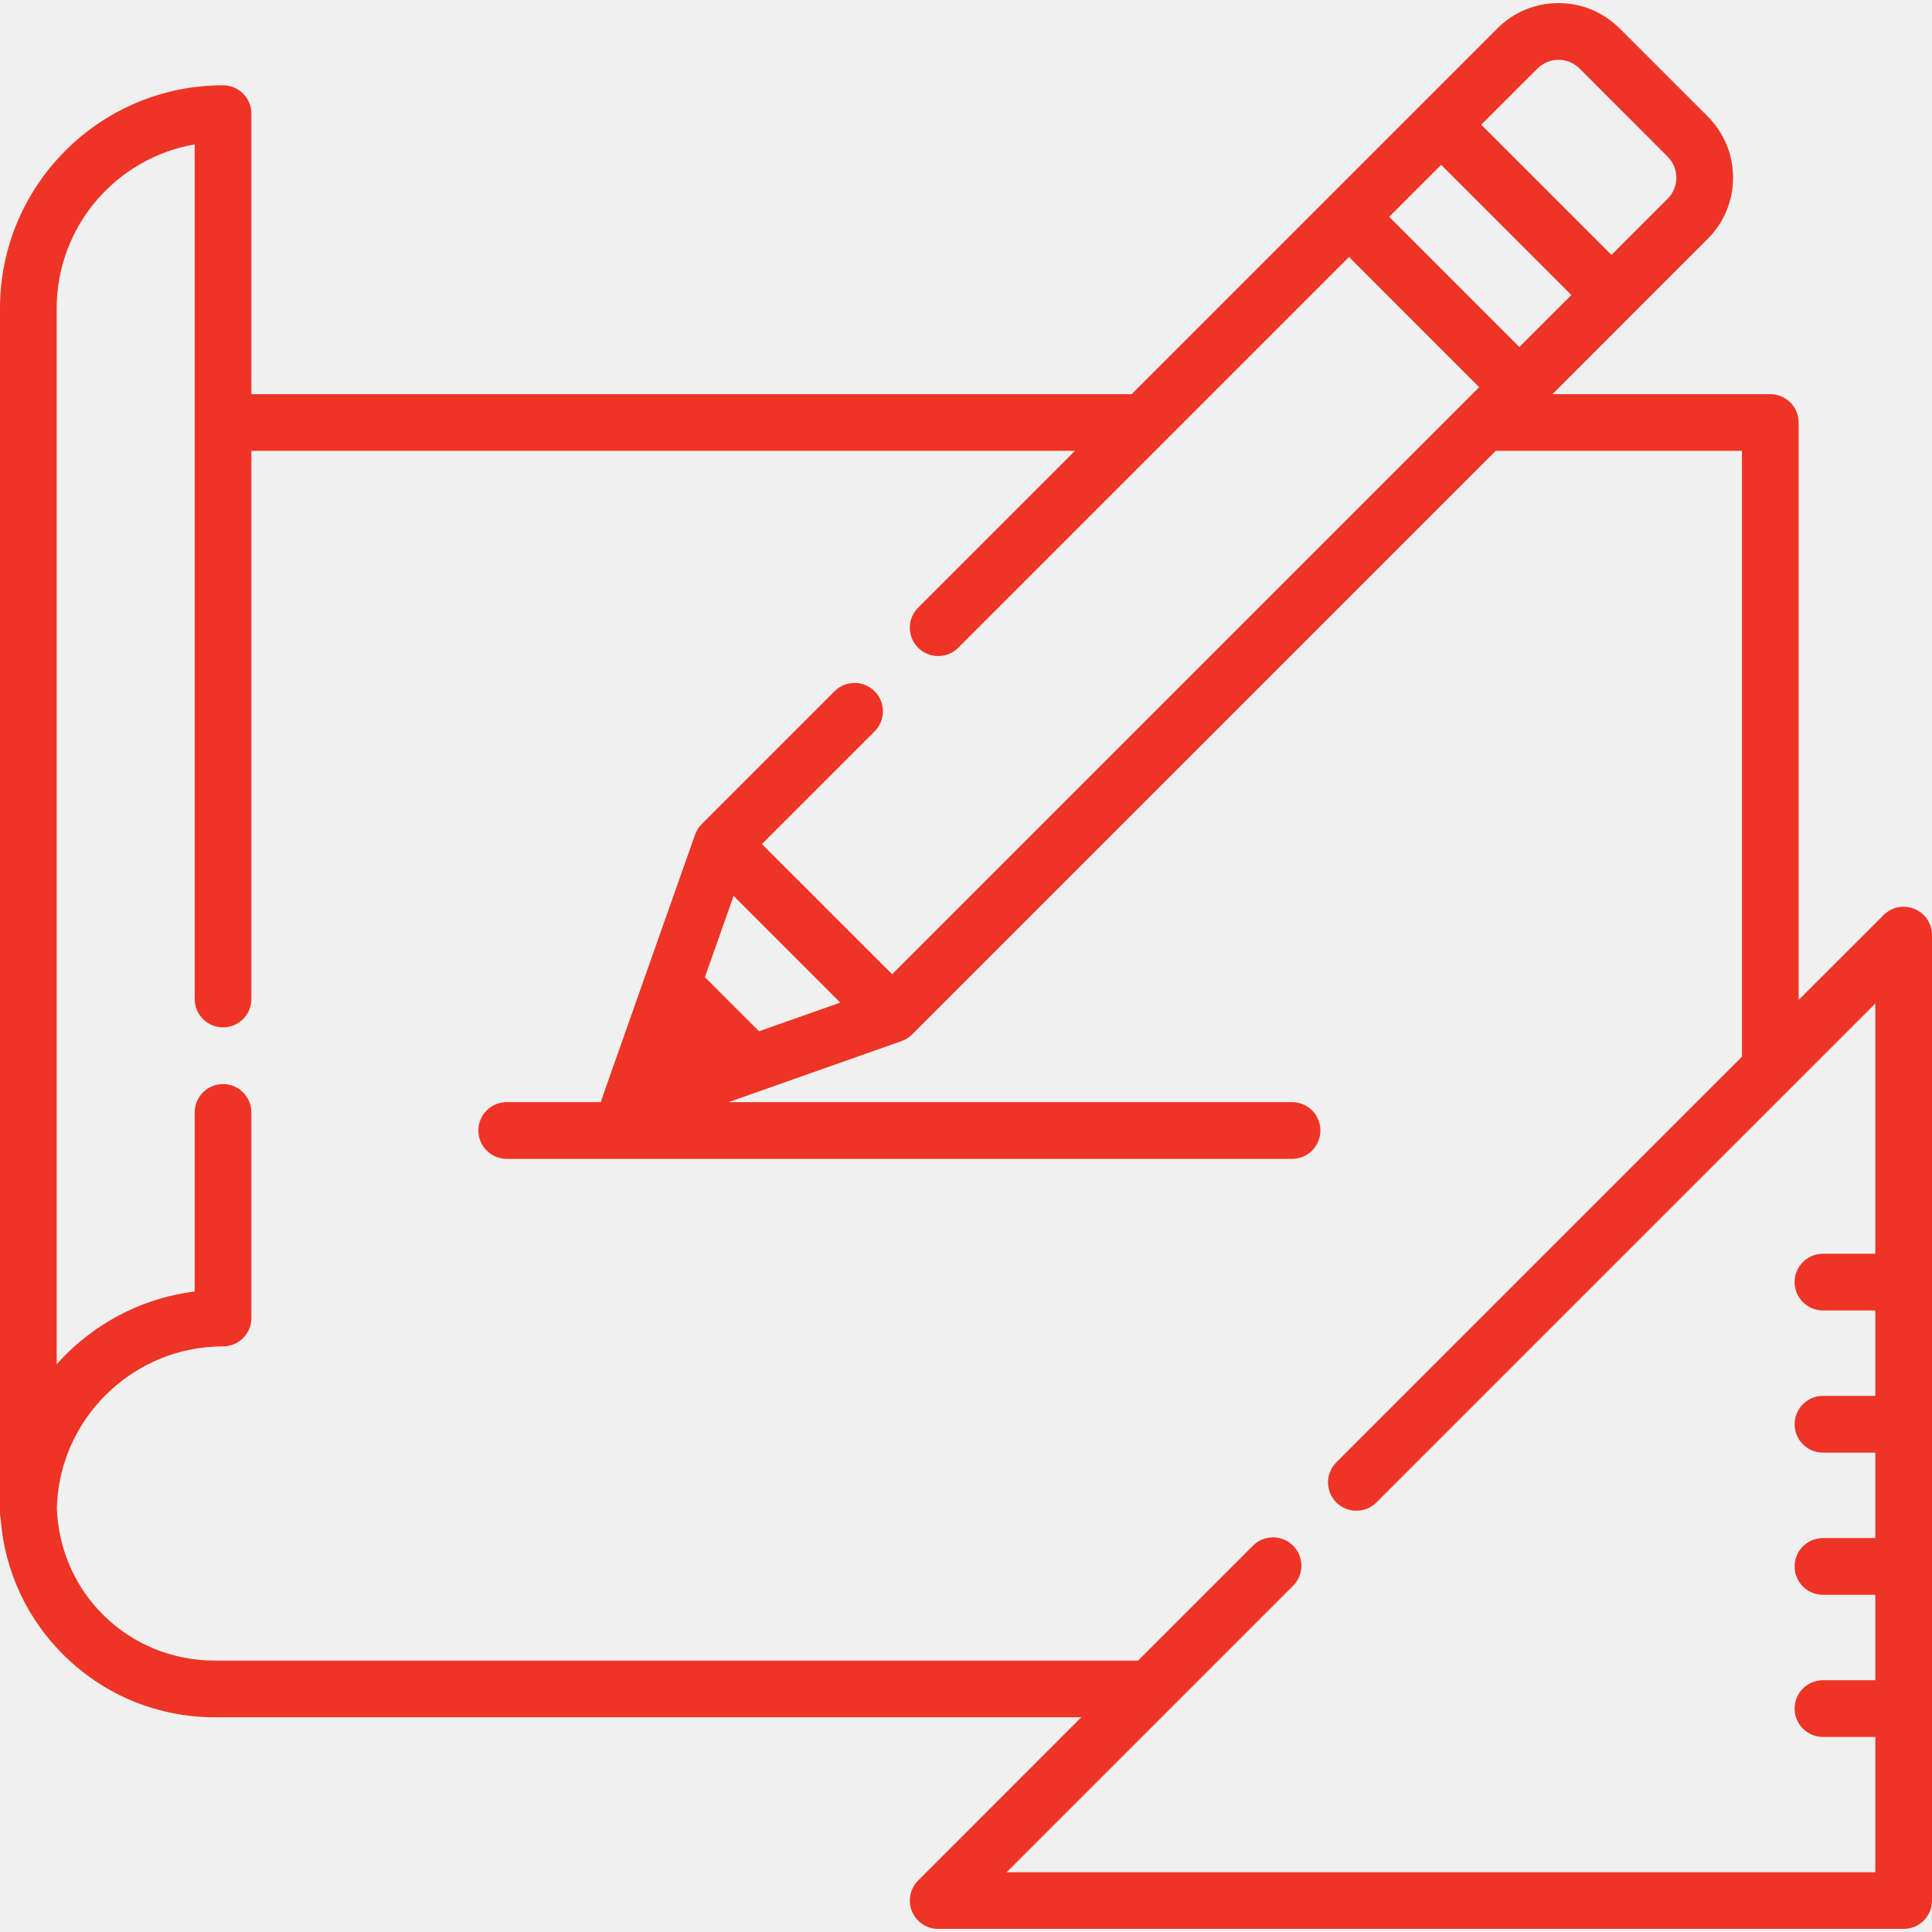
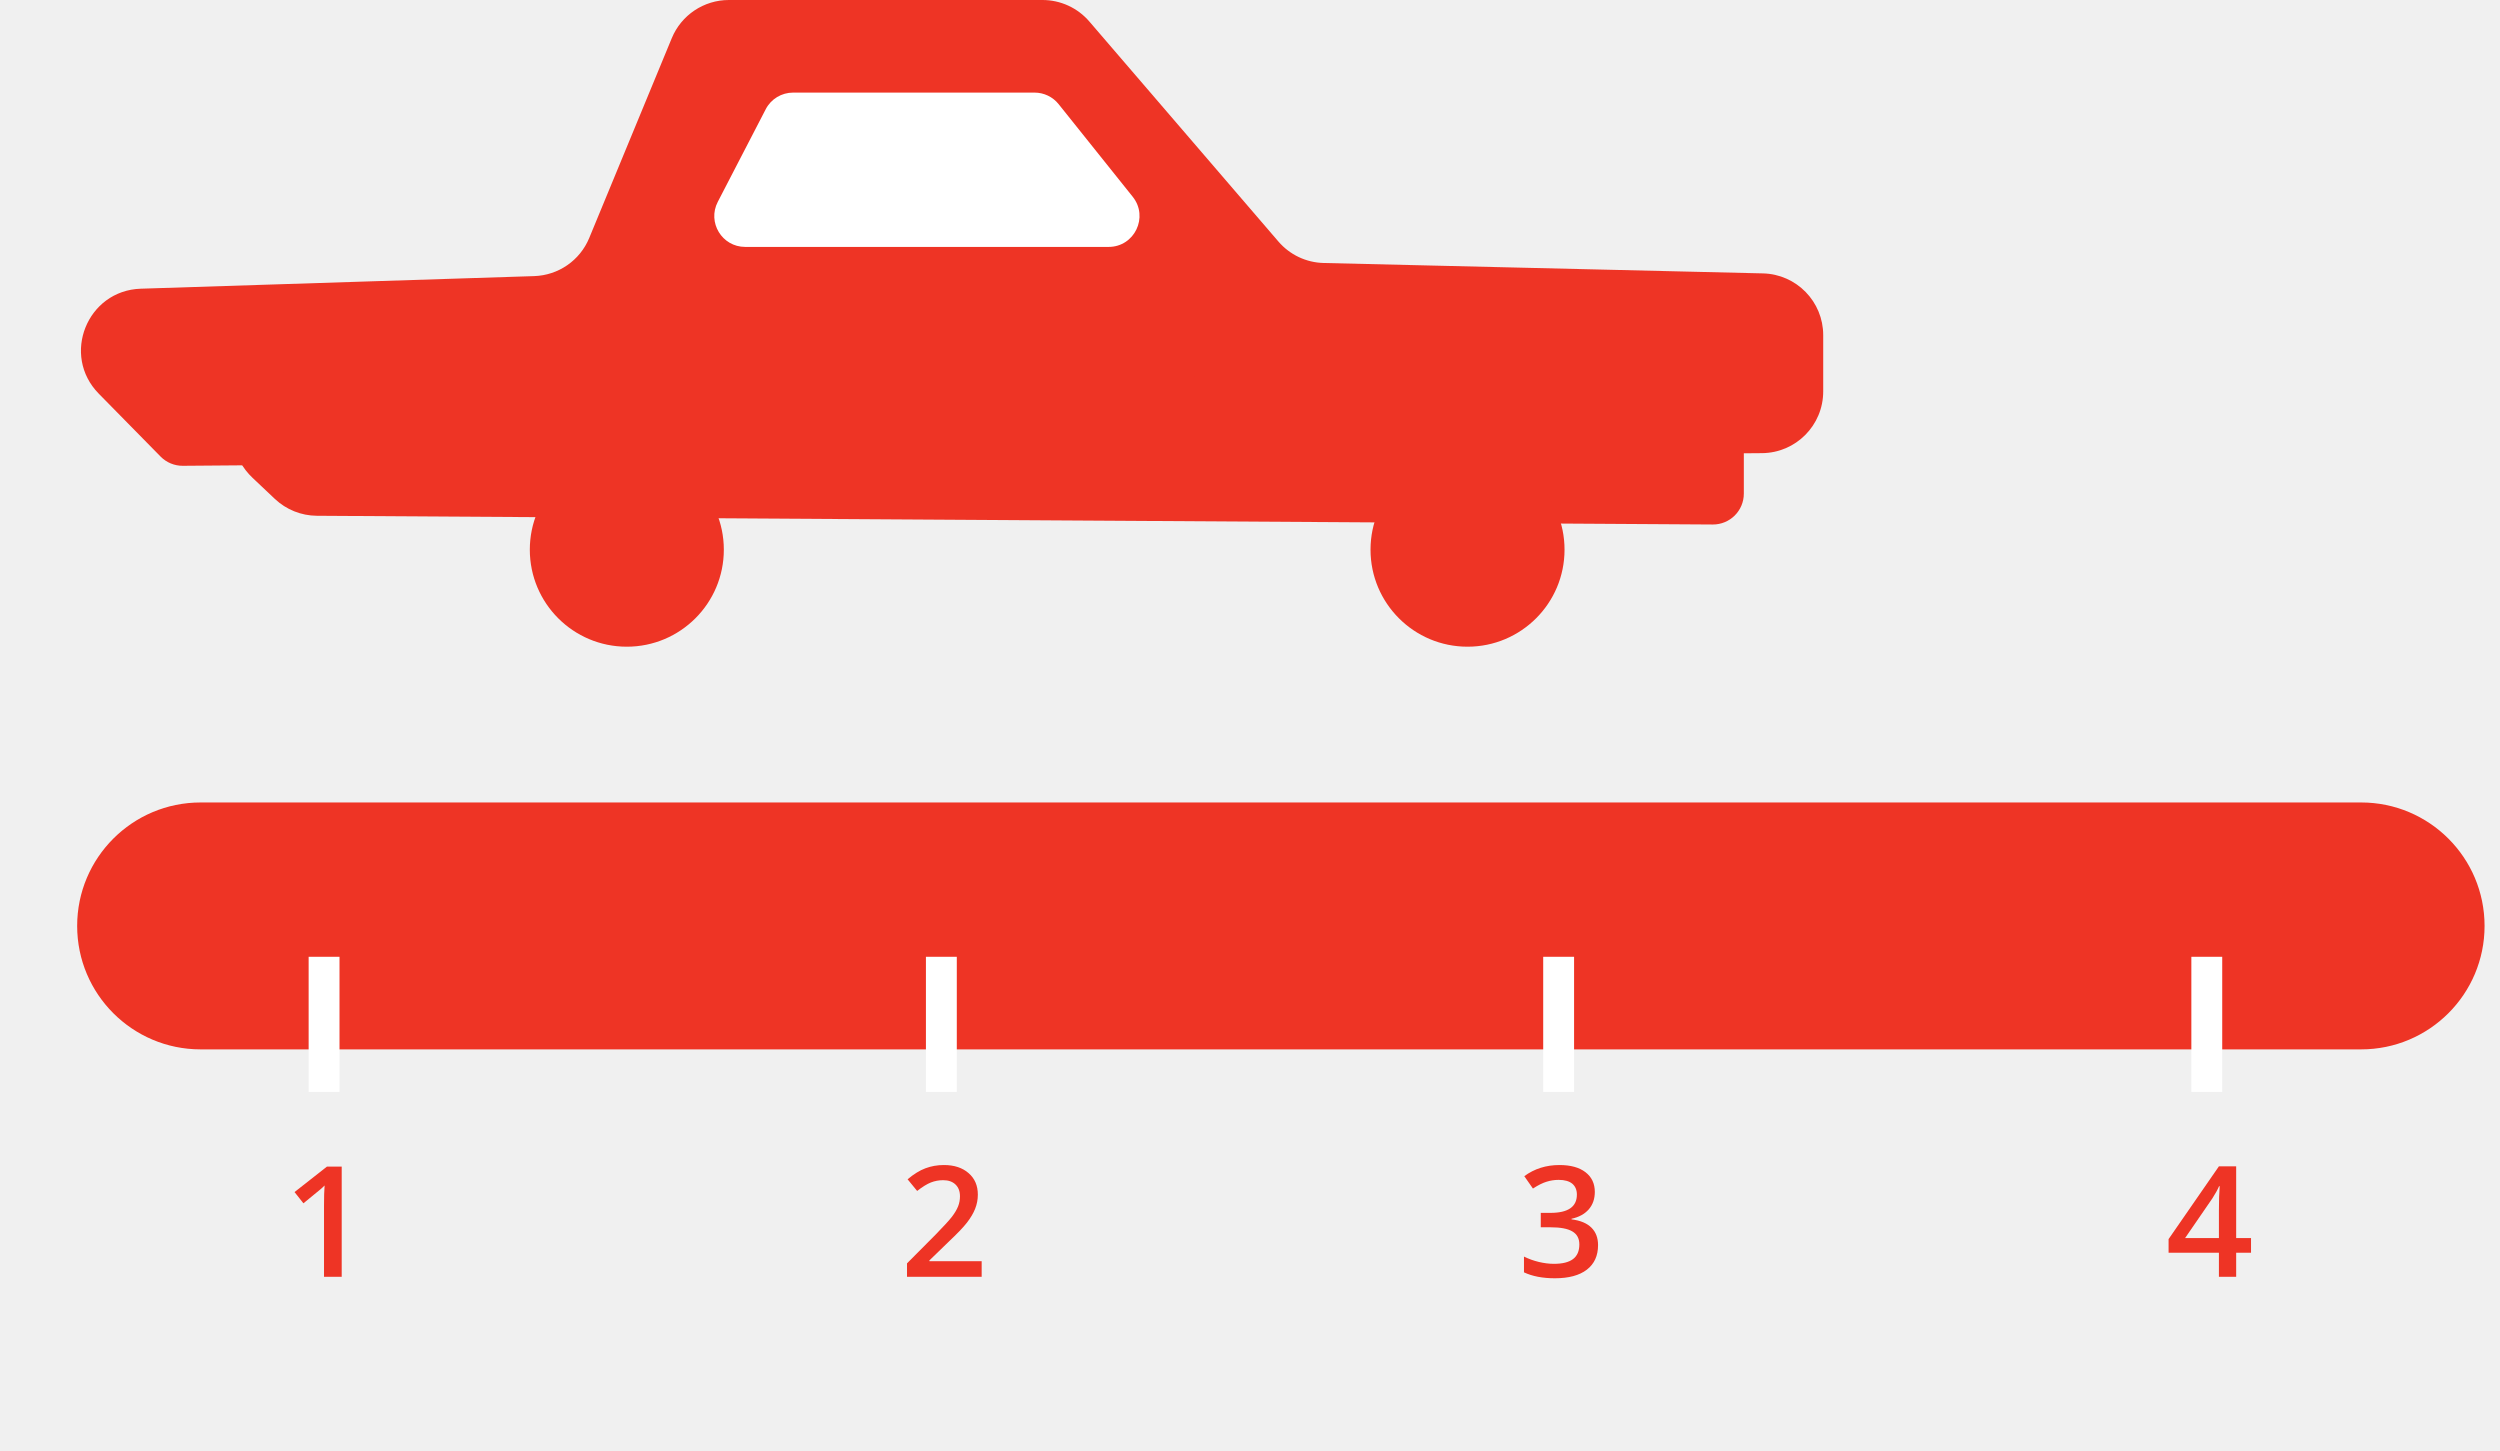
- <svg xmlns="http://www.w3.org/2000/svg" width="35" height="35" viewBox="0 0 35 35" fill="none">
-   <path d="M34.683 16.466C34.491 16.386 34.27 16.43 34.123 16.577L32.584 18.115V7.654C32.584 7.371 32.355 7.141 32.071 7.141H28.124L29.556 5.708L30.938 4.326C31.233 4.031 31.396 3.637 31.396 3.219C31.396 2.8 31.233 2.407 30.938 2.111L29.341 0.515C29.045 0.219 28.652 0.056 28.234 0.056C27.815 0.056 27.422 0.219 27.126 0.515L25.745 1.896L24.076 3.565L20.5 7.141H4.554V2.058C4.554 1.775 4.324 1.545 4.04 1.545C1.813 1.545 0 3.357 0 5.585V27.404C0 27.442 0.004 27.479 0.012 27.515C0.083 28.46 0.492 29.339 1.176 30.005C1.906 30.718 2.871 31.11 3.892 31.11H19.589L16.633 34.067C16.486 34.214 16.442 34.435 16.522 34.627C16.601 34.819 16.788 34.944 16.996 34.944H34.486C34.77 34.944 35 34.714 35 34.43V16.94C35 16.732 34.875 16.545 34.683 16.466ZM27.853 1.241C28.063 1.031 28.405 1.031 28.615 1.241L30.211 2.838C30.421 3.048 30.421 3.39 30.211 3.6L29.193 4.618L26.834 2.259L27.853 1.241ZM26.108 2.986L28.467 5.345L27.524 6.287L25.166 3.928L26.108 2.986ZM33.973 22.713H33.025C32.741 22.713 32.511 22.943 32.511 23.226C32.511 23.51 32.741 23.74 33.025 23.74H33.973V25.288H33.025C32.741 25.288 32.511 25.518 32.511 25.802C32.511 26.086 32.741 26.316 33.025 26.316H33.973V27.864H33.025C32.741 27.864 32.511 28.093 32.511 28.377C32.511 28.661 32.741 28.891 33.025 28.891H33.973V30.439H33.025C32.741 30.439 32.511 30.669 32.511 30.953C32.511 31.236 32.741 31.466 33.025 31.466H33.973V33.917H18.236L23.425 28.728C23.626 28.527 23.626 28.202 23.425 28.001C23.402 27.978 23.378 27.958 23.352 27.94C23.152 27.803 22.877 27.824 22.699 28.001L20.617 30.083H3.892C2.334 30.083 1.079 28.867 1.03 27.311C1.033 27.214 1.04 27.117 1.053 27.021L1.053 27.02C1.059 26.974 1.065 26.929 1.073 26.884C1.074 26.879 1.075 26.874 1.076 26.869C1.083 26.828 1.091 26.789 1.1 26.749C1.103 26.738 1.105 26.727 1.108 26.716C1.116 26.682 1.124 26.649 1.133 26.615C1.138 26.597 1.143 26.579 1.148 26.561C1.156 26.535 1.164 26.509 1.172 26.483C1.18 26.458 1.189 26.432 1.198 26.407C1.204 26.389 1.21 26.371 1.217 26.353C1.23 26.32 1.243 26.286 1.256 26.253C1.26 26.244 1.264 26.234 1.268 26.225C1.286 26.184 1.304 26.143 1.323 26.103L1.326 26.098C1.728 25.267 2.5 24.647 3.428 24.454C3.43 24.454 3.433 24.453 3.436 24.453C3.478 24.444 3.521 24.436 3.564 24.429C3.571 24.428 3.579 24.427 3.586 24.426C3.625 24.42 3.664 24.415 3.704 24.411C3.715 24.41 3.726 24.408 3.737 24.407C3.775 24.403 3.813 24.4 3.852 24.398C3.864 24.397 3.876 24.396 3.888 24.395C3.939 24.393 3.989 24.391 4.04 24.391C4.324 24.391 4.554 24.162 4.554 23.878V20.153C4.554 19.869 4.324 19.639 4.04 19.639C3.757 19.639 3.527 19.869 3.527 20.153V23.396C2.659 23.506 1.854 23.893 1.219 24.513C1.152 24.578 1.089 24.646 1.027 24.715V5.585C1.027 4.099 2.109 2.86 3.527 2.616V7.654V18.098C3.527 18.382 3.757 18.612 4.04 18.612C4.324 18.612 4.554 18.382 4.554 18.098V8.168H19.473L16.633 11.008C16.432 11.209 16.432 11.534 16.633 11.735C16.834 11.935 17.159 11.935 17.359 11.735L21.076 8.018L24.439 4.655L26.797 7.014L26.521 7.29L16.162 17.649L13.803 15.291L15.845 13.249C16.045 13.048 16.045 12.723 15.845 12.523C15.644 12.322 15.319 12.322 15.118 12.523L12.713 14.928C12.7 14.941 12.688 14.954 12.677 14.968C12.673 14.973 12.67 14.978 12.666 14.982C12.659 14.992 12.652 15.002 12.645 15.012C12.642 15.018 12.638 15.024 12.635 15.03C12.629 15.04 12.623 15.049 12.619 15.059C12.615 15.066 12.612 15.072 12.609 15.079C12.605 15.089 12.601 15.099 12.597 15.109C12.595 15.113 12.594 15.116 12.592 15.12L11.591 17.955L10.909 19.888C10.9 19.914 10.893 19.94 10.889 19.966H9.18C8.896 19.966 8.666 20.196 8.666 20.48C8.666 20.764 8.896 20.994 9.18 20.994H23.407C23.691 20.994 23.92 20.764 23.92 20.48C23.92 20.196 23.691 19.966 23.407 19.966H13.2L16.333 18.86C16.335 18.86 16.338 18.858 16.34 18.857C16.352 18.853 16.364 18.848 16.376 18.842C16.381 18.84 16.386 18.838 16.39 18.836C16.403 18.83 16.415 18.823 16.427 18.816C16.43 18.813 16.434 18.811 16.438 18.809C16.451 18.801 16.462 18.792 16.474 18.783C16.477 18.781 16.48 18.779 16.483 18.776C16.497 18.765 16.512 18.753 16.525 18.739L27.096 8.168H31.557V19.143L24.209 26.491C24.008 26.692 24.008 27.017 24.209 27.218C24.221 27.23 24.234 27.242 24.248 27.253C24.342 27.33 24.457 27.368 24.572 27.368C24.687 27.368 24.802 27.33 24.896 27.253C24.91 27.242 24.923 27.23 24.935 27.218L33.973 18.18V22.713ZM15.222 18.163L13.751 18.682L12.77 17.702L13.29 16.23L15.222 18.163Z" fill="#EE3425" />
+ <svg xmlns="http://www.w3.org/2000/svg" width="81" height="47" viewBox="0 0 81 47" fill="none">
+   <path d="M17.306 8.946L4.562 9.354C2.82 9.41 1.978 11.512 3.2 12.755L5.203 14.793C5.393 14.986 5.653 15.094 5.924 15.092L57.087 14.682C58.186 14.674 59.072 13.781 59.072 12.683V10.858C59.072 9.772 58.205 8.884 57.119 8.858L42.889 8.521C42.323 8.508 41.789 8.255 41.42 7.825L35.294 0.696C34.914 0.254 34.36 0 33.777 0H23.615C22.805 0 22.075 0.488 21.766 1.236L19.091 7.711C18.791 8.438 18.092 8.921 17.306 8.946Z" fill="#EE3425" />
+   <path d="M55.506 12.288L9.569 12.029C7.754 12.018 6.865 14.236 8.183 15.482L8.905 16.164C9.273 16.512 9.76 16.708 10.267 16.711L55.494 16.994C56.048 16.997 56.5 16.549 56.5 15.994V13.288C56.5 12.738 56.056 12.291 55.506 12.288Z" fill="#EE3425" />
+   <circle cx="20.309" cy="17.81" r="3.143" fill="#EE3425" />
+   <circle cx="47.548" cy="17.81" r="3.143" fill="#EE3425" />
+   <path d="M2.5 30C2.5 27.791 4.291 26 6.5 26H76.5C78.709 26 80.5 27.791 80.5 30C80.5 32.209 78.709 34 76.5 34H6.5C4.291 34 2.5 32.209 2.5 30Z" fill="#EE3425" />
+   <path d="M11.071 41.368H10.498V39.063C10.498 38.788 10.504 38.57 10.517 38.409C10.48 38.448 10.433 38.491 10.378 38.538C10.324 38.585 10.142 38.735 9.831 38.987L9.543 38.623L10.593 37.798H11.071V41.368Z" fill="#EE3425" />
+   <path d="M10.5 31V35.378" stroke="white" />
+   <path d="M31.806 41.368H29.387V40.933L30.307 40.008C30.579 39.73 30.759 39.533 30.847 39.417C30.936 39.3 31.001 39.19 31.042 39.087C31.083 38.985 31.103 38.875 31.103 38.758C31.103 38.597 31.054 38.47 30.957 38.377C30.86 38.284 30.727 38.238 30.556 38.238C30.419 38.238 30.287 38.263 30.158 38.313C30.031 38.364 29.884 38.455 29.716 38.587L29.406 38.209C29.605 38.041 29.798 37.922 29.985 37.852C30.172 37.782 30.371 37.747 30.583 37.747C30.915 37.747 31.181 37.834 31.381 38.008C31.582 38.181 31.682 38.414 31.682 38.706C31.682 38.868 31.652 39.021 31.594 39.166C31.537 39.31 31.448 39.46 31.328 39.615C31.209 39.768 31.01 39.975 30.732 40.237L30.112 40.838V40.862H31.806V41.368Z" fill="#EE3425" />
+   <path d="M30.5 31V35.378" stroke="white" />
+   <path d="M51.672 38.619C51.672 38.845 51.606 39.034 51.474 39.185C51.342 39.335 51.157 39.436 50.917 39.488V39.507C51.204 39.543 51.419 39.633 51.562 39.776C51.705 39.917 51.777 40.106 51.777 40.342C51.777 40.686 51.656 40.951 51.413 41.138C51.171 41.324 50.825 41.416 50.378 41.416C49.982 41.416 49.649 41.352 49.377 41.224V40.713C49.528 40.788 49.689 40.846 49.858 40.887C50.027 40.927 50.19 40.948 50.346 40.948C50.623 40.948 50.83 40.897 50.966 40.794C51.103 40.691 51.171 40.533 51.171 40.318C51.171 40.127 51.096 39.987 50.944 39.898C50.793 39.808 50.555 39.764 50.231 39.764H49.921V39.297H50.236C50.806 39.297 51.091 39.1 51.091 38.706C51.091 38.553 51.041 38.435 50.942 38.352C50.843 38.27 50.696 38.228 50.502 38.228C50.367 38.228 50.237 38.248 50.112 38.287C49.986 38.324 49.838 38.398 49.667 38.509L49.387 38.108C49.714 37.867 50.094 37.747 50.527 37.747C50.887 37.747 51.167 37.824 51.369 37.979C51.571 38.134 51.672 38.347 51.672 38.619Z" fill="#EE3425" />
+   <path d="M50.5 31V35.378" stroke="white" />
+   <path d="M72.933 40.589H72.452V41.368H71.893V40.589H70.262V40.147L71.893 37.789H72.452V40.113H72.933V40.589ZM71.893 40.113V39.217C71.893 38.898 71.901 38.637 71.918 38.433H71.898C71.852 38.541 71.781 38.671 71.683 38.824L70.797 40.113H71.893Z" fill="#EE3425" />
+   <path d="M71.5 31V35.378" stroke="white" />
+   <path d="M24.809 3.54L23.256 6.54C22.911 7.206 23.394 8 24.144 8H35.919C36.758 8 37.224 7.03 36.7 6.375L34.3 3.375C34.111 3.138 33.823 3 33.519 3H25.697C25.323 3 24.98 3.208 24.809 3.54Z" fill="white" />
</svg>
